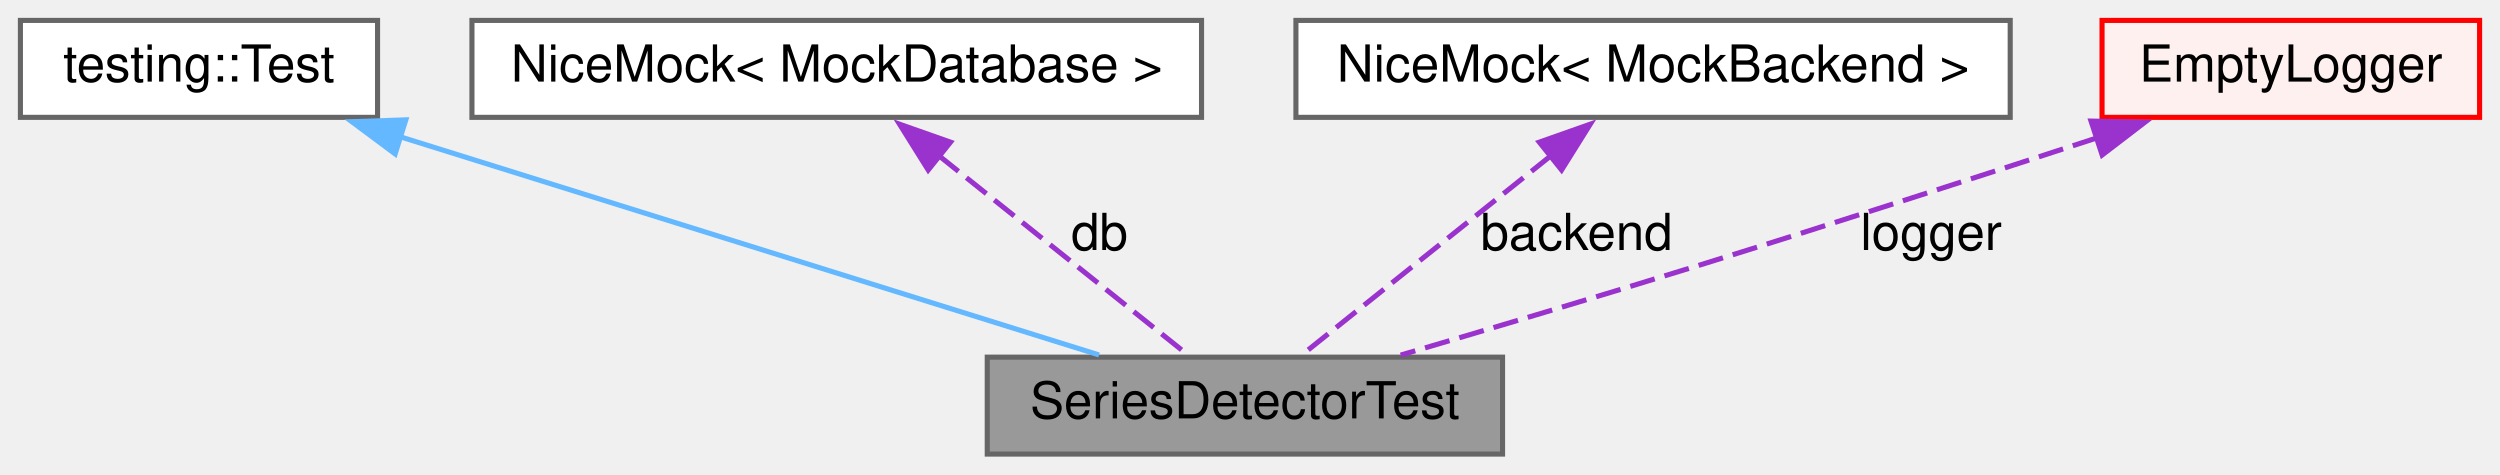
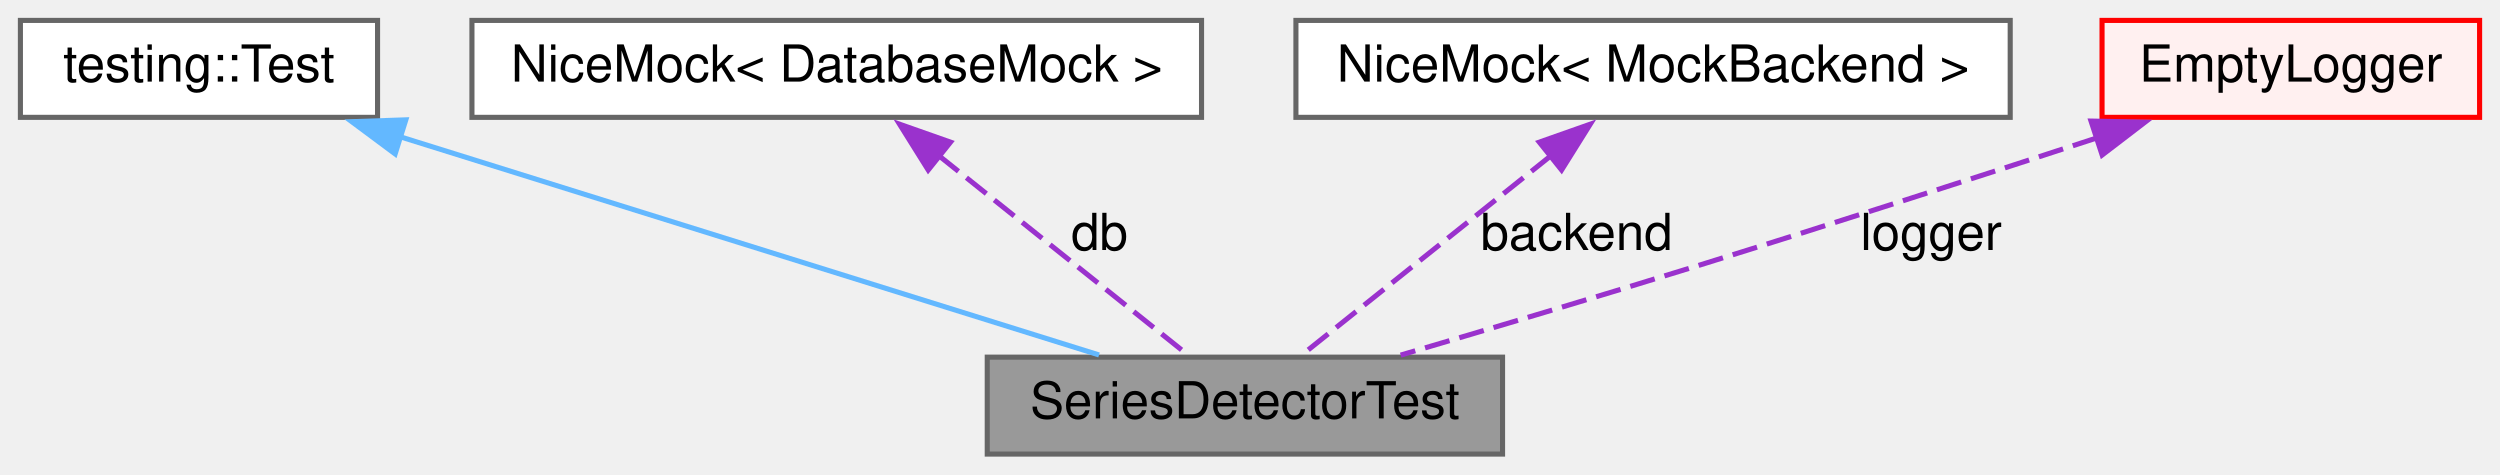
<svg xmlns="http://www.w3.org/2000/svg" xmlns:xlink="http://www.w3.org/1999/xlink" width="490pt" height="93pt" viewBox="0.00 0.00 490.00 93.00">
  <g id="graph0" class="graph" transform="scale(1 1) rotate(0) translate(4 89)">
    <g id="node1" class="node">
      <g id="a_node1">
        <a xlink:title=" ">
          <polygon fill="#999999" stroke="#666666" points="290.5,-19 189.5,-19 189.5,0 290.5,0 290.5,-19" />
          <text text-anchor="middle" x="240" y="-7" font-family="Helvetica,sans-Serif" font-size="10.00">SeriesDetectorTest</text>
        </a>
      </g>
    </g>
    <g id="node2" class="node">
      <g id="a_node2">
        <a xlink:title=" ">
          <polygon fill="white" stroke="#666666" points="70,-85 0,-85 0,-66 70,-66 70,-85" />
          <text text-anchor="middle" x="35" y="-73" font-family="Helvetica,sans-Serif" font-size="10.00">testing::Test</text>
        </a>
      </g>
    </g>
    <g id="edge1" class="edge">
      <path fill="none" stroke="#63b8ff" d="M74.47,-62.18C114.58,-49.65 175.74,-30.56 211.41,-19.43" />
      <polygon fill="#63b8ff" stroke="#63b8ff" points="73.45,-58.83 64.95,-65.15 75.54,-65.51 73.45,-58.83" />
    </g>
    <g id="node3" class="node">
      <g id="a_node3">
        <a xlink:title=" ">
          <polygon fill="white" stroke="#666666" points="231.5,-85 88.5,-85 88.5,-66 231.5,-66 231.5,-85" />
-           <text text-anchor="middle" x="160" y="-73" font-family="Helvetica,sans-Serif" font-size="10.00">NiceMock&lt; MockDatabase &gt;</text>
+           <text text-anchor="middle" x="160" y="-73" font-family="Helvetica,sans-Serif" font-size="10.00">NiceMock&lt; DatabaseMock &gt;</text>
        </a>
      </g>
    </g>
    <g id="edge2" class="edge">
      <path fill="none" stroke="#9a32cd" stroke-dasharray="5,2" d="M179.95,-58.54C195.44,-46.14 216.35,-29.42 228.97,-19.32" />
      <polygon fill="#9a32cd" stroke="#9a32cd" points="177.93,-55.68 172.31,-64.66 182.3,-61.14 177.93,-55.68" />
      <text text-anchor="middle" x="211.5" y="-40" font-family="Helvetica,sans-Serif" font-size="10.00"> db</text>
    </g>
    <g id="node4" class="node">
      <g id="a_node4">
        <a xlink:title=" ">
          <polygon fill="white" stroke="#666666" points="390,-85 250,-85 250,-66 390,-66 390,-85" />
          <text text-anchor="middle" x="320" y="-73" font-family="Helvetica,sans-Serif" font-size="10.00">NiceMock&lt; MockBackend &gt;</text>
        </a>
      </g>
    </g>
    <g id="edge3" class="edge">
      <path fill="none" stroke="#9a32cd" stroke-dasharray="5,2" d="M300.05,-58.54C284.56,-46.14 263.65,-29.42 251.03,-19.32" />
      <polygon fill="#9a32cd" stroke="#9a32cd" points="297.7,-61.14 307.69,-64.66 302.07,-55.68 297.7,-61.14" />
      <text text-anchor="middle" x="305" y="-40" font-family="Helvetica,sans-Serif" font-size="10.00"> backend</text>
    </g>
    <g id="node5" class="node">
      <g id="a_node5">
        <a xlink:href="../../d3/ddb/class_empty_logger.html" target="_top" xlink:title=" ">
          <polygon fill="#fff0f0" stroke="red" points="482,-85 408,-85 408,-66 482,-66 482,-85" />
          <text text-anchor="middle" x="445" y="-73" font-family="Helvetica,sans-Serif" font-size="10.00">EmptyLogger</text>
        </a>
      </g>
    </g>
    <g id="edge4" class="edge">
      <path fill="none" stroke="#9a32cd" stroke-dasharray="5,2" d="M407.02,-61.98C384.41,-54.58 355.11,-45.11 329,-37 309.6,-30.98 287.74,-24.46 270.53,-19.4" />
      <polygon fill="#9a32cd" stroke="#9a32cd" points="405.84,-65.27 416.43,-65.06 408.02,-58.62 405.84,-65.27" />
      <text text-anchor="middle" x="374.5" y="-40" font-family="Helvetica,sans-Serif" font-size="10.00"> logger</text>
    </g>
  </g>
</svg>
